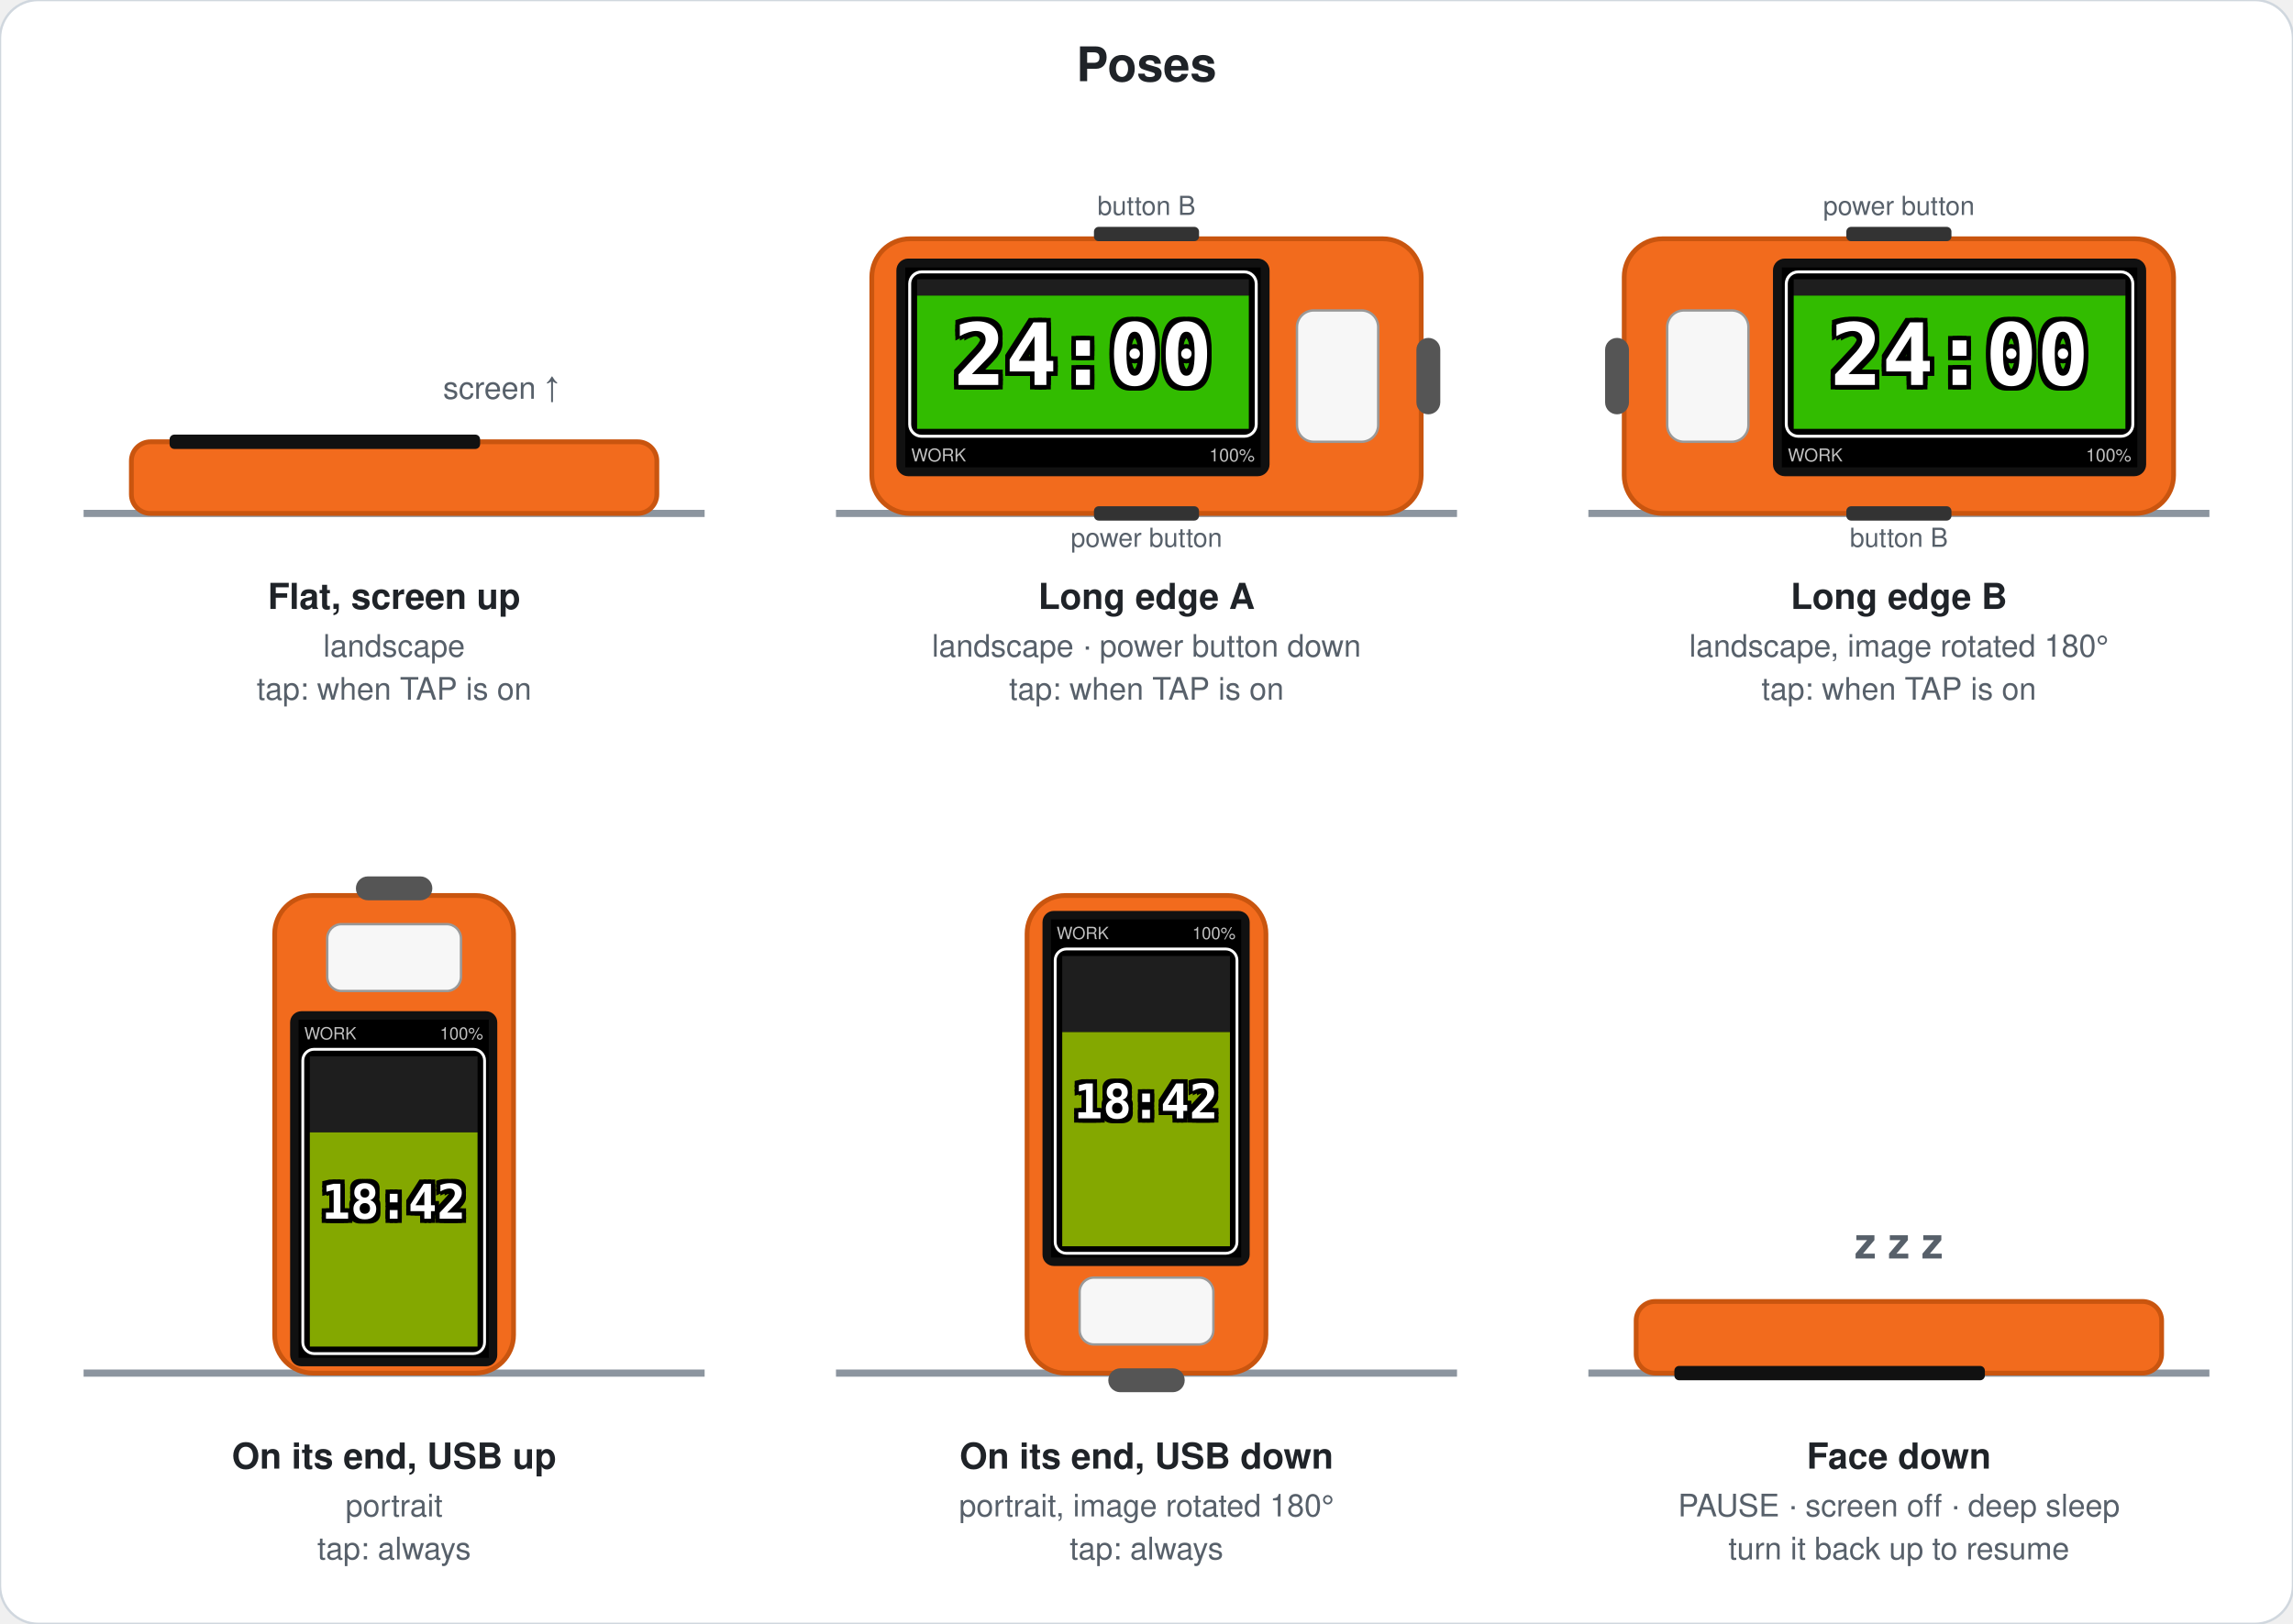
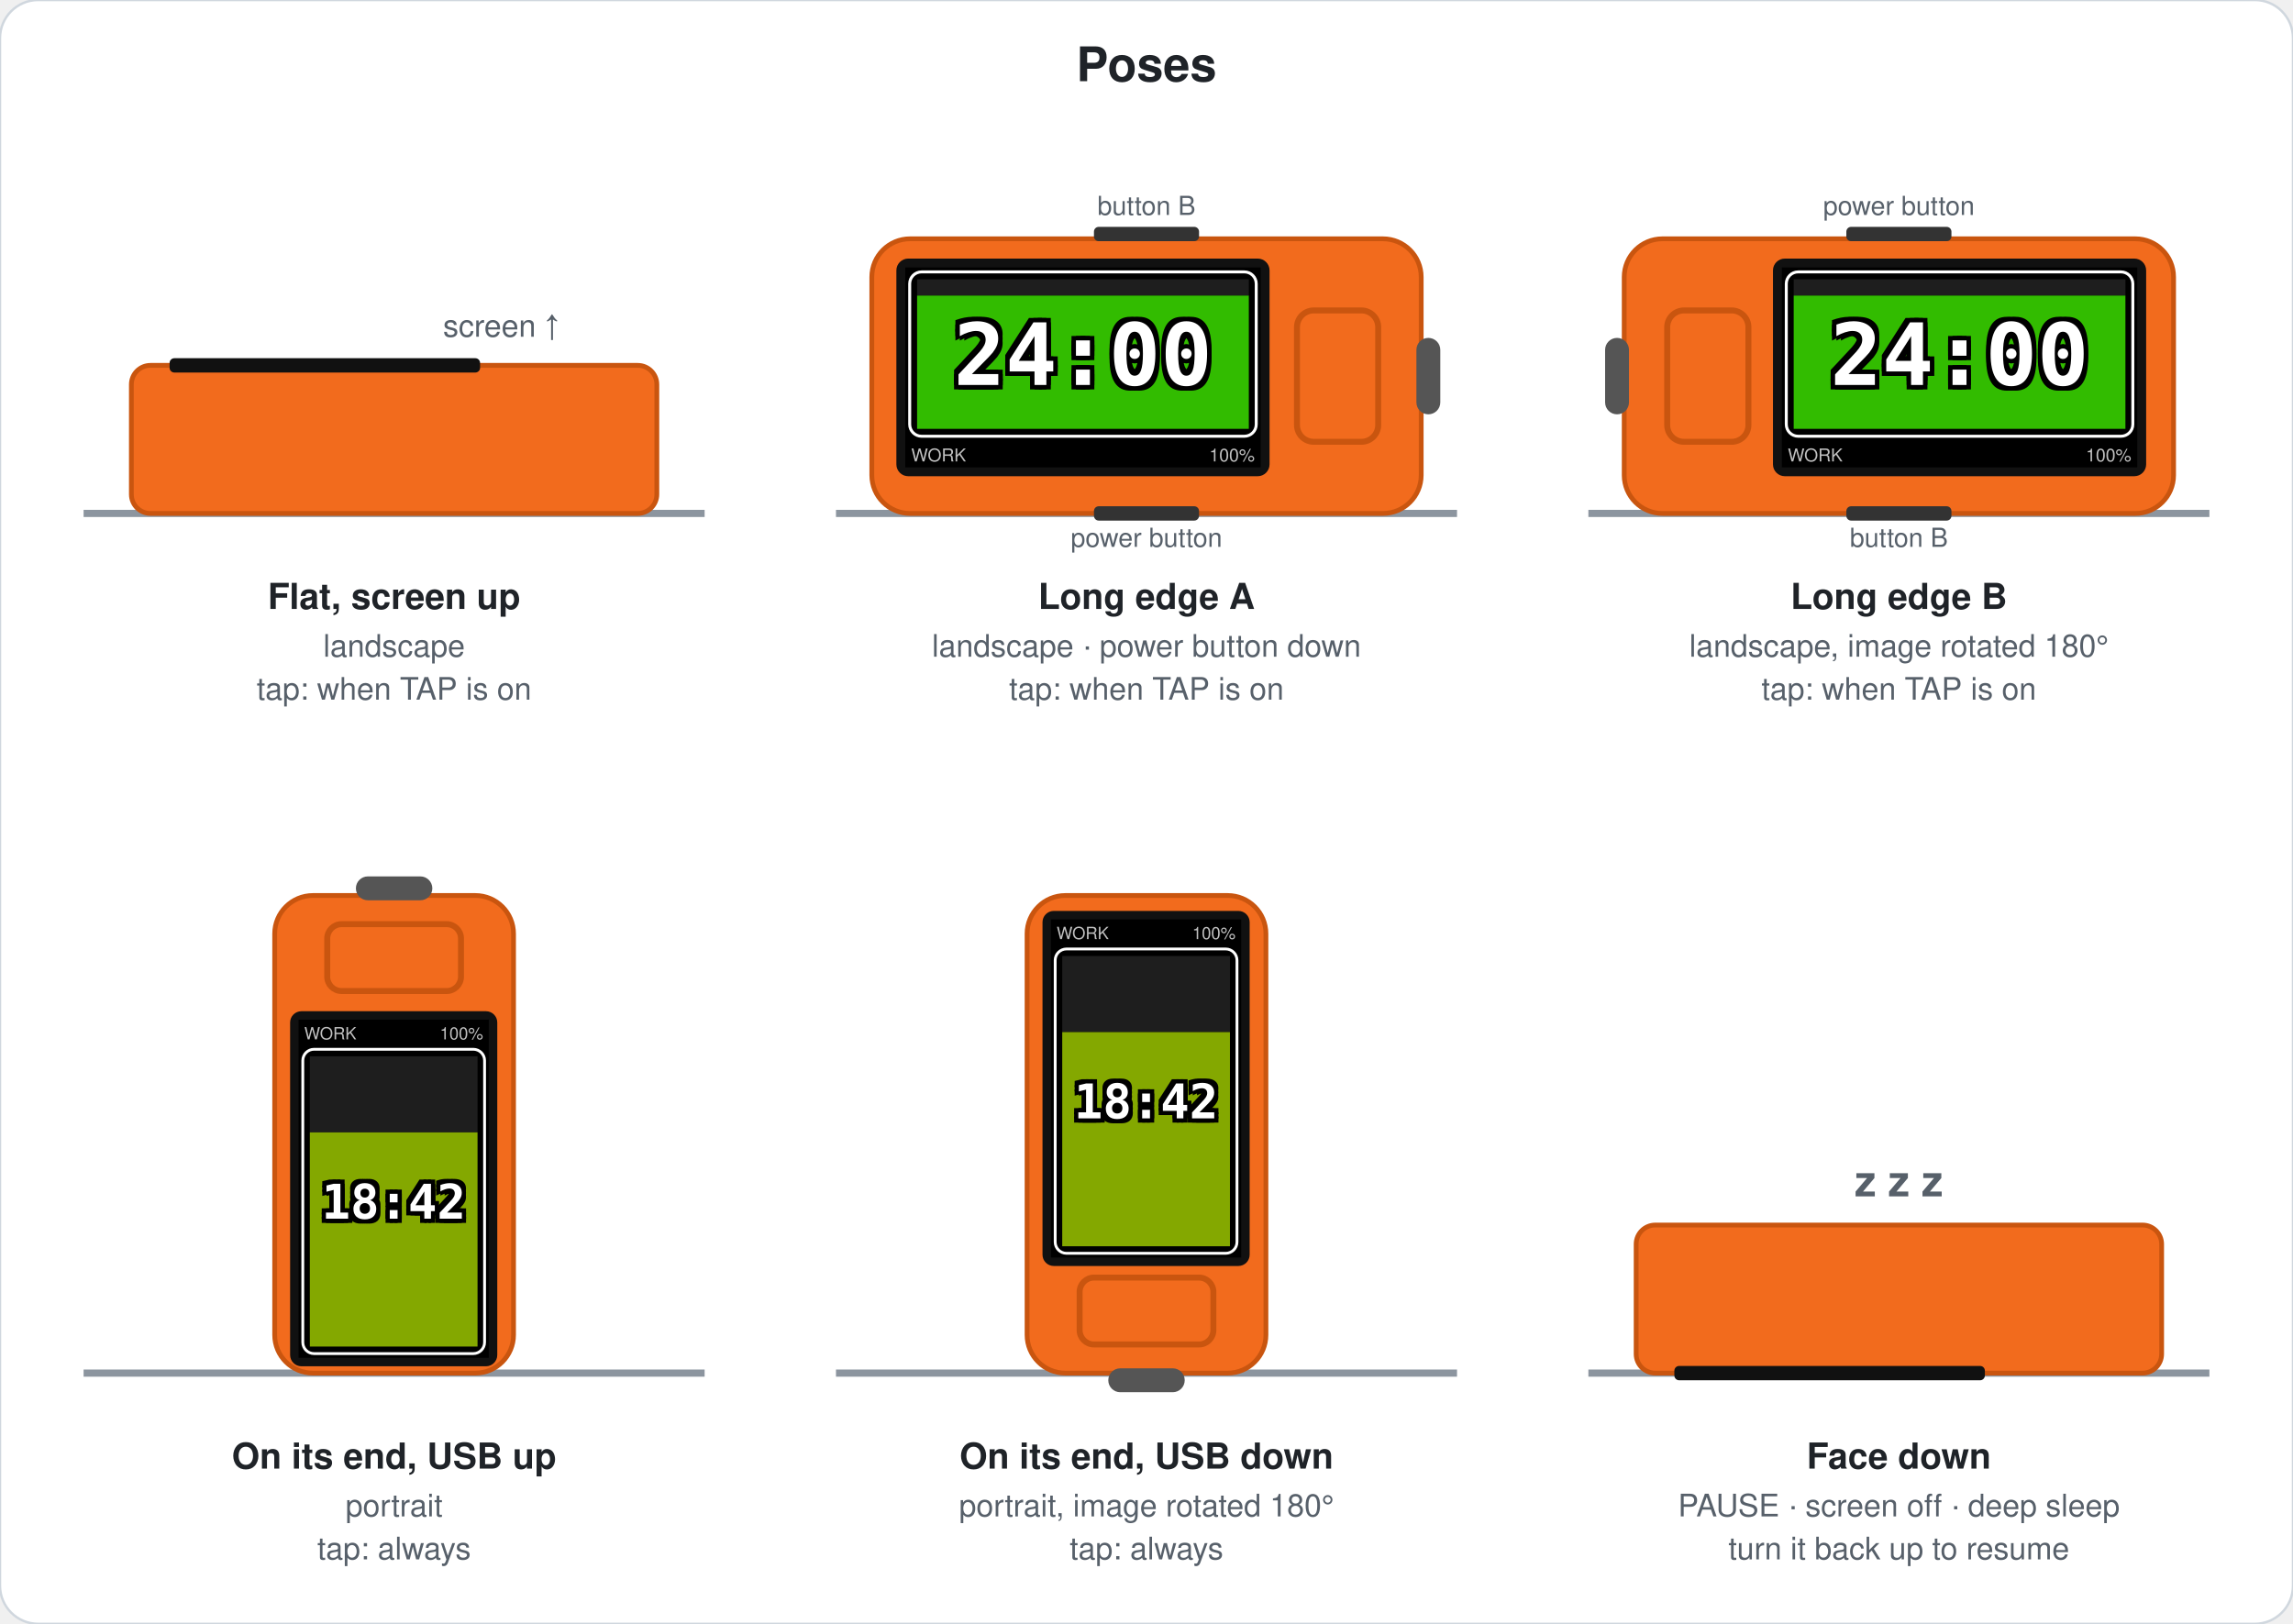
<svg xmlns="http://www.w3.org/2000/svg" width="960" height="680" viewBox="0 0 960 680">
  <rect width="960" height="680" rx="16" fill="#ffffff" stroke="#d0d7de" />
  <text x="480.0" y="34" text-anchor="middle" font-family="Helvetica, Arial, sans-serif" font-size="20" font-weight="700" fill="#1f2328">Poses</text>
  <line x1="35" y1="215" x2="295" y2="215" stroke="#8c959f" stroke-width="3" />
-   <rect x="55.0" y="185" width="220" height="30" rx="8" fill="#f26b1d" stroke="#c9550f" stroke-width="2" />
-   <rect x="71.0" y="182" width="130" height="6" rx="2" fill="#111" />
-   <text x="210" y="167" text-anchor="middle" font-family="Helvetica, Arial, sans-serif" font-size="13" font-weight="400" fill="#57606a">screen ↑</text>
+   <rect x="55.0" y="153" width="220" height="62" rx="8" fill="#f26b1d" stroke="#c9550f" stroke-width="2" />
+   <rect x="71.0" y="150" width="130" height="6" rx="2" fill="#111" />
+   <text x="210" y="141" text-anchor="middle" font-family="Helvetica, Arial, sans-serif" font-size="13" font-weight="400" fill="#57606a">screen ↑</text>
  <text x="165" y="255" text-anchor="middle" font-family="Helvetica, Arial, sans-serif" font-size="15" font-weight="700" fill="#1f2328">Flat, screen up</text>
  <text x="165" y="275" text-anchor="middle" font-family="Helvetica, Arial, sans-serif" font-size="13" font-weight="400" fill="#57606a">landscape</text>
  <text x="165" y="293" text-anchor="middle" font-family="Helvetica, Arial, sans-serif" font-size="13" font-weight="400" fill="#57606a">tap: when TAP is on</text>
  <line x1="350" y1="215" x2="610" y2="215" stroke="#8c959f" stroke-width="3" />
  <rect x="365.0" y="100" width="230" height="115" rx="16" fill="#f26b1d" stroke="#c9550f" stroke-width="2" />
  <g transform="translate(379.0,112) scale(0.62)">
    <rect x="-6" y="-6" width="252" height="147" rx="8" fill="#111" />
    <rect width="240" height="135" fill="#000" />
    <rect x="3" y="3" width="234" height="111" rx="8" fill="none" stroke="#fff" stroke-width="2" />
    <rect x="8" y="8" width="224" height="11" fill="#1e1e1e" />
    <rect x="8" y="19" width="224" height="90" fill="#32bc00" />
    <text x="117.0" y="76.38" text-anchor="middle" font-family="Menlo, Consolas, monospace" font-size="58" font-weight="700" fill="#000">24:00</text>
    <text x="117.0" y="79.38" text-anchor="middle" font-family="Menlo, Consolas, monospace" font-size="58" font-weight="700" fill="#000">24:00</text>
    <text x="117.0" y="82.38" text-anchor="middle" font-family="Menlo, Consolas, monospace" font-size="58" font-weight="700" fill="#000">24:00</text>
    <text x="120.0" y="76.38" text-anchor="middle" font-family="Menlo, Consolas, monospace" font-size="58" font-weight="700" fill="#000">24:00</text>
    <text x="120.0" y="79.38" text-anchor="middle" font-family="Menlo, Consolas, monospace" font-size="58" font-weight="700" fill="#000">24:00</text>
    <text x="120.0" y="82.38" text-anchor="middle" font-family="Menlo, Consolas, monospace" font-size="58" font-weight="700" fill="#000">24:00</text>
    <text x="123.0" y="76.38" text-anchor="middle" font-family="Menlo, Consolas, monospace" font-size="58" font-weight="700" fill="#000">24:00</text>
    <text x="123.0" y="79.38" text-anchor="middle" font-family="Menlo, Consolas, monospace" font-size="58" font-weight="700" fill="#000">24:00</text>
    <text x="123.0" y="82.38" text-anchor="middle" font-family="Menlo, Consolas, monospace" font-size="58" font-weight="700" fill="#000">24:00</text>
    <text x="120.0" y="79.38" text-anchor="middle" font-family="Menlo, Consolas, monospace" font-size="58" font-weight="700" fill="#fff">24:00</text>
    <text x="4" y="131" font-family="Helvetica, Arial, sans-serif" font-size="12" fill="#c0c0c0">WORK</text>
    <text x="236" y="131" text-anchor="end" font-family="Helvetica, Arial, sans-serif" font-size="12" fill="#c0c0c0">100%</text>
  </g>
-   <rect x="543.0" y="130" width="34" height="55" rx="7" fill="#f7f7f7" stroke="#999" />
+   <rect x="543.0" y="130" width="34" height="55" rx="7" fill="#f26b1d" stroke="#c9550f" stroke-width="2.5" />
  <rect x="593.0" y="141.5" width="10" height="32" rx="5" fill="#555" />
  <rect x="458" y="212" width="44" height="6" rx="2" fill="#333" />
  <rect x="458" y="95" width="44" height="6" rx="2" fill="#333" />
  <text x="480" y="90" text-anchor="middle" font-family="Helvetica, Arial, sans-serif" font-size="11" font-weight="400" fill="#57606a">button B</text>
  <text x="480" y="229" text-anchor="middle" font-family="Helvetica, Arial, sans-serif" font-size="11" font-weight="400" fill="#57606a">power button</text>
  <text x="480" y="255" text-anchor="middle" font-family="Helvetica, Arial, sans-serif" font-size="15" font-weight="700" fill="#1f2328">Long edge A</text>
  <text x="480" y="275" text-anchor="middle" font-family="Helvetica, Arial, sans-serif" font-size="13" font-weight="400" fill="#57606a">landscape · power button down</text>
  <text x="480" y="293" text-anchor="middle" font-family="Helvetica, Arial, sans-serif" font-size="13" font-weight="400" fill="#57606a">tap: when TAP is on</text>
  <line x1="665" y1="215" x2="925" y2="215" stroke="#8c959f" stroke-width="3" />
  <rect x="680.0" y="100" width="230" height="115" rx="16" fill="#f26b1d" stroke="#c9550f" stroke-width="2" />
  <g transform="translate(746.0,112) scale(0.62)">
    <rect x="-6" y="-6" width="252" height="147" rx="8" fill="#111" />
    <rect width="240" height="135" fill="#000" />
    <rect x="3" y="3" width="234" height="111" rx="8" fill="none" stroke="#fff" stroke-width="2" />
    <rect x="8" y="8" width="224" height="11" fill="#1e1e1e" />
    <rect x="8" y="19" width="224" height="90" fill="#32bc00" />
    <text x="117.0" y="76.38" text-anchor="middle" font-family="Menlo, Consolas, monospace" font-size="58" font-weight="700" fill="#000">24:00</text>
    <text x="117.0" y="79.38" text-anchor="middle" font-family="Menlo, Consolas, monospace" font-size="58" font-weight="700" fill="#000">24:00</text>
    <text x="117.0" y="82.38" text-anchor="middle" font-family="Menlo, Consolas, monospace" font-size="58" font-weight="700" fill="#000">24:00</text>
    <text x="120.0" y="76.38" text-anchor="middle" font-family="Menlo, Consolas, monospace" font-size="58" font-weight="700" fill="#000">24:00</text>
    <text x="120.0" y="79.38" text-anchor="middle" font-family="Menlo, Consolas, monospace" font-size="58" font-weight="700" fill="#000">24:00</text>
    <text x="120.0" y="82.38" text-anchor="middle" font-family="Menlo, Consolas, monospace" font-size="58" font-weight="700" fill="#000">24:00</text>
    <text x="123.0" y="76.38" text-anchor="middle" font-family="Menlo, Consolas, monospace" font-size="58" font-weight="700" fill="#000">24:00</text>
    <text x="123.0" y="79.38" text-anchor="middle" font-family="Menlo, Consolas, monospace" font-size="58" font-weight="700" fill="#000">24:00</text>
    <text x="123.0" y="82.38" text-anchor="middle" font-family="Menlo, Consolas, monospace" font-size="58" font-weight="700" fill="#000">24:00</text>
    <text x="120.0" y="79.38" text-anchor="middle" font-family="Menlo, Consolas, monospace" font-size="58" font-weight="700" fill="#fff">24:00</text>
    <text x="4" y="131" font-family="Helvetica, Arial, sans-serif" font-size="12" fill="#c0c0c0">WORK</text>
    <text x="236" y="131" text-anchor="end" font-family="Helvetica, Arial, sans-serif" font-size="12" fill="#c0c0c0">100%</text>
  </g>
-   <rect x="698.0" y="130" width="34" height="55" rx="7" fill="#f7f7f7" stroke="#999" />
+   <rect x="698.0" y="130" width="34" height="55" rx="7" fill="#f26b1d" stroke="#c9550f" stroke-width="2.5" />
  <rect x="672.0" y="141.5" width="10" height="32" rx="5" fill="#555" />
  <rect x="773" y="212" width="44" height="6" rx="2" fill="#333" />
  <rect x="773" y="95" width="44" height="6" rx="2" fill="#333" />
  <text x="795" y="90" text-anchor="middle" font-family="Helvetica, Arial, sans-serif" font-size="11" font-weight="400" fill="#57606a">power button</text>
  <text x="795" y="229" text-anchor="middle" font-family="Helvetica, Arial, sans-serif" font-size="11" font-weight="400" fill="#57606a">button B</text>
  <text x="795" y="255" text-anchor="middle" font-family="Helvetica, Arial, sans-serif" font-size="15" font-weight="700" fill="#1f2328">Long edge B</text>
  <text x="795" y="275" text-anchor="middle" font-family="Helvetica, Arial, sans-serif" font-size="13" font-weight="400" fill="#57606a">landscape, image rotated 180°</text>
  <text x="795" y="293" text-anchor="middle" font-family="Helvetica, Arial, sans-serif" font-size="13" font-weight="400" fill="#57606a">tap: when TAP is on</text>
  <line x1="35" y1="575" x2="295" y2="575" stroke="#8c959f" stroke-width="3" />
  <rect x="115.0" y="375" width="100" height="200" rx="16" fill="#f26b1d" stroke="#c9550f" stroke-width="2" />
  <g transform="translate(125.0,427) scale(0.59)">
    <rect x="-6" y="-6" width="147" height="252" rx="8" fill="#111" />
    <rect width="135" height="240" fill="#000" />
    <rect x="3" y="21" width="129" height="216" rx="8" fill="none" stroke="#fff" stroke-width="2" />
    <rect x="8" y="26" width="119" height="54" fill="#1e1e1e" />
    <rect x="8" y="80" width="119" height="152" fill="#84a800" />
    <text x="64.5" y="138.24" text-anchor="middle" font-family="Menlo, Consolas, monospace" font-size="34" font-weight="700" fill="#000">18:42</text>
    <text x="64.5" y="141.24" text-anchor="middle" font-family="Menlo, Consolas, monospace" font-size="34" font-weight="700" fill="#000">18:42</text>
    <text x="64.5" y="144.24" text-anchor="middle" font-family="Menlo, Consolas, monospace" font-size="34" font-weight="700" fill="#000">18:42</text>
    <text x="67.5" y="138.24" text-anchor="middle" font-family="Menlo, Consolas, monospace" font-size="34" font-weight="700" fill="#000">18:42</text>
    <text x="67.5" y="141.24" text-anchor="middle" font-family="Menlo, Consolas, monospace" font-size="34" font-weight="700" fill="#000">18:42</text>
    <text x="67.5" y="144.24" text-anchor="middle" font-family="Menlo, Consolas, monospace" font-size="34" font-weight="700" fill="#000">18:42</text>
    <text x="70.5" y="138.24" text-anchor="middle" font-family="Menlo, Consolas, monospace" font-size="34" font-weight="700" fill="#000">18:42</text>
    <text x="70.5" y="141.24" text-anchor="middle" font-family="Menlo, Consolas, monospace" font-size="34" font-weight="700" fill="#000">18:42</text>
    <text x="70.5" y="144.24" text-anchor="middle" font-family="Menlo, Consolas, monospace" font-size="34" font-weight="700" fill="#000">18:42</text>
    <text x="67.5" y="141.24" text-anchor="middle" font-family="Menlo, Consolas, monospace" font-size="34" font-weight="700" fill="#fff">18:42</text>
    <text x="4" y="14" font-family="Helvetica, Arial, sans-serif" font-size="12" fill="#c0c0c0">WORK</text>
    <text x="131" y="14" text-anchor="end" font-family="Helvetica, Arial, sans-serif" font-size="12" fill="#c0c0c0">100%</text>
  </g>
-   <rect x="137.0" y="387" width="56" height="28" rx="6" fill="#f7f7f7" stroke="#999" />
+   <rect x="137.0" y="387" width="56" height="28" rx="6" fill="#f26b1d" stroke="#c9550f" stroke-width="2.5" />
  <rect x="149" y="367" width="32" height="10" rx="5" fill="#555" />
  <text x="165" y="615" text-anchor="middle" font-family="Helvetica, Arial, sans-serif" font-size="15" font-weight="700" fill="#1f2328">On its end, USB up</text>
  <text x="165" y="635" text-anchor="middle" font-family="Helvetica, Arial, sans-serif" font-size="13" font-weight="400" fill="#57606a">portrait</text>
  <text x="165" y="653" text-anchor="middle" font-family="Helvetica, Arial, sans-serif" font-size="13" font-weight="400" fill="#57606a">tap: always</text>
  <line x1="350" y1="575" x2="610" y2="575" stroke="#8c959f" stroke-width="3" />
  <rect x="430.0" y="375" width="100" height="200" rx="16" fill="#f26b1d" stroke="#c9550f" stroke-width="2" />
  <g transform="translate(440.0,385) scale(0.59)">
    <rect x="-6" y="-6" width="147" height="252" rx="8" fill="#111" />
    <rect width="135" height="240" fill="#000" />
    <rect x="3" y="21" width="129" height="216" rx="8" fill="none" stroke="#fff" stroke-width="2" />
    <rect x="8" y="26" width="119" height="54" fill="#1e1e1e" />
    <rect x="8" y="80" width="119" height="152" fill="#84a800" />
    <text x="64.5" y="138.24" text-anchor="middle" font-family="Menlo, Consolas, monospace" font-size="34" font-weight="700" fill="#000">18:42</text>
    <text x="64.5" y="141.24" text-anchor="middle" font-family="Menlo, Consolas, monospace" font-size="34" font-weight="700" fill="#000">18:42</text>
    <text x="64.5" y="144.24" text-anchor="middle" font-family="Menlo, Consolas, monospace" font-size="34" font-weight="700" fill="#000">18:42</text>
    <text x="67.5" y="138.24" text-anchor="middle" font-family="Menlo, Consolas, monospace" font-size="34" font-weight="700" fill="#000">18:42</text>
    <text x="67.5" y="141.24" text-anchor="middle" font-family="Menlo, Consolas, monospace" font-size="34" font-weight="700" fill="#000">18:42</text>
    <text x="67.5" y="144.24" text-anchor="middle" font-family="Menlo, Consolas, monospace" font-size="34" font-weight="700" fill="#000">18:42</text>
    <text x="70.5" y="138.24" text-anchor="middle" font-family="Menlo, Consolas, monospace" font-size="34" font-weight="700" fill="#000">18:42</text>
    <text x="70.5" y="141.24" text-anchor="middle" font-family="Menlo, Consolas, monospace" font-size="34" font-weight="700" fill="#000">18:42</text>
    <text x="70.5" y="144.24" text-anchor="middle" font-family="Menlo, Consolas, monospace" font-size="34" font-weight="700" fill="#000">18:42</text>
    <text x="67.5" y="141.24" text-anchor="middle" font-family="Menlo, Consolas, monospace" font-size="34" font-weight="700" fill="#fff">18:42</text>
    <text x="4" y="14" font-family="Helvetica, Arial, sans-serif" font-size="12" fill="#c0c0c0">WORK</text>
    <text x="131" y="14" text-anchor="end" font-family="Helvetica, Arial, sans-serif" font-size="12" fill="#c0c0c0">100%</text>
  </g>
-   <rect x="452.0" y="535" width="56" height="28" rx="6" fill="#f7f7f7" stroke="#999" />
+   <rect x="452.0" y="535" width="56" height="28" rx="6" fill="#f26b1d" stroke="#c9550f" stroke-width="2.5" />
  <rect x="464" y="573" width="32" height="10" rx="5" fill="#555" />
  <text x="480" y="615" text-anchor="middle" font-family="Helvetica, Arial, sans-serif" font-size="15" font-weight="700" fill="#1f2328">On its end, USB down</text>
  <text x="480" y="635" text-anchor="middle" font-family="Helvetica, Arial, sans-serif" font-size="13" font-weight="400" fill="#57606a">portrait, image rotated 180°</text>
  <text x="480" y="653" text-anchor="middle" font-family="Helvetica, Arial, sans-serif" font-size="13" font-weight="400" fill="#57606a">tap: always</text>
  <line x1="665" y1="575" x2="925" y2="575" stroke="#8c959f" stroke-width="3" />
-   <rect x="685.0" y="545" width="220" height="30" rx="8" fill="#f26b1d" stroke="#c9550f" stroke-width="2" />
+   <rect x="685.0" y="513" width="220" height="62" rx="8" fill="#f26b1d" stroke="#c9550f" stroke-width="2" />
  <rect x="701.0" y="572" width="130" height="6" rx="2" fill="#111" />
-   <text x="795" y="527" text-anchor="middle" font-family="Helvetica, Arial, sans-serif" font-size="18" font-weight="700" fill="#57606a">z z z</text>
+   <text x="795" y="501" text-anchor="middle" font-family="Helvetica, Arial, sans-serif" font-size="18" font-weight="700" fill="#57606a">z z z</text>
  <text x="795" y="615" text-anchor="middle" font-family="Helvetica, Arial, sans-serif" font-size="15" font-weight="700" fill="#1f2328">Face down</text>
  <text x="795" y="635" text-anchor="middle" font-family="Helvetica, Arial, sans-serif" font-size="13" font-weight="400" fill="#57606a">PAUSE · screen off · deep sleep</text>
  <text x="795" y="653" text-anchor="middle" font-family="Helvetica, Arial, sans-serif" font-size="13" font-weight="400" fill="#57606a">turn it back up to resume</text>
</svg>
